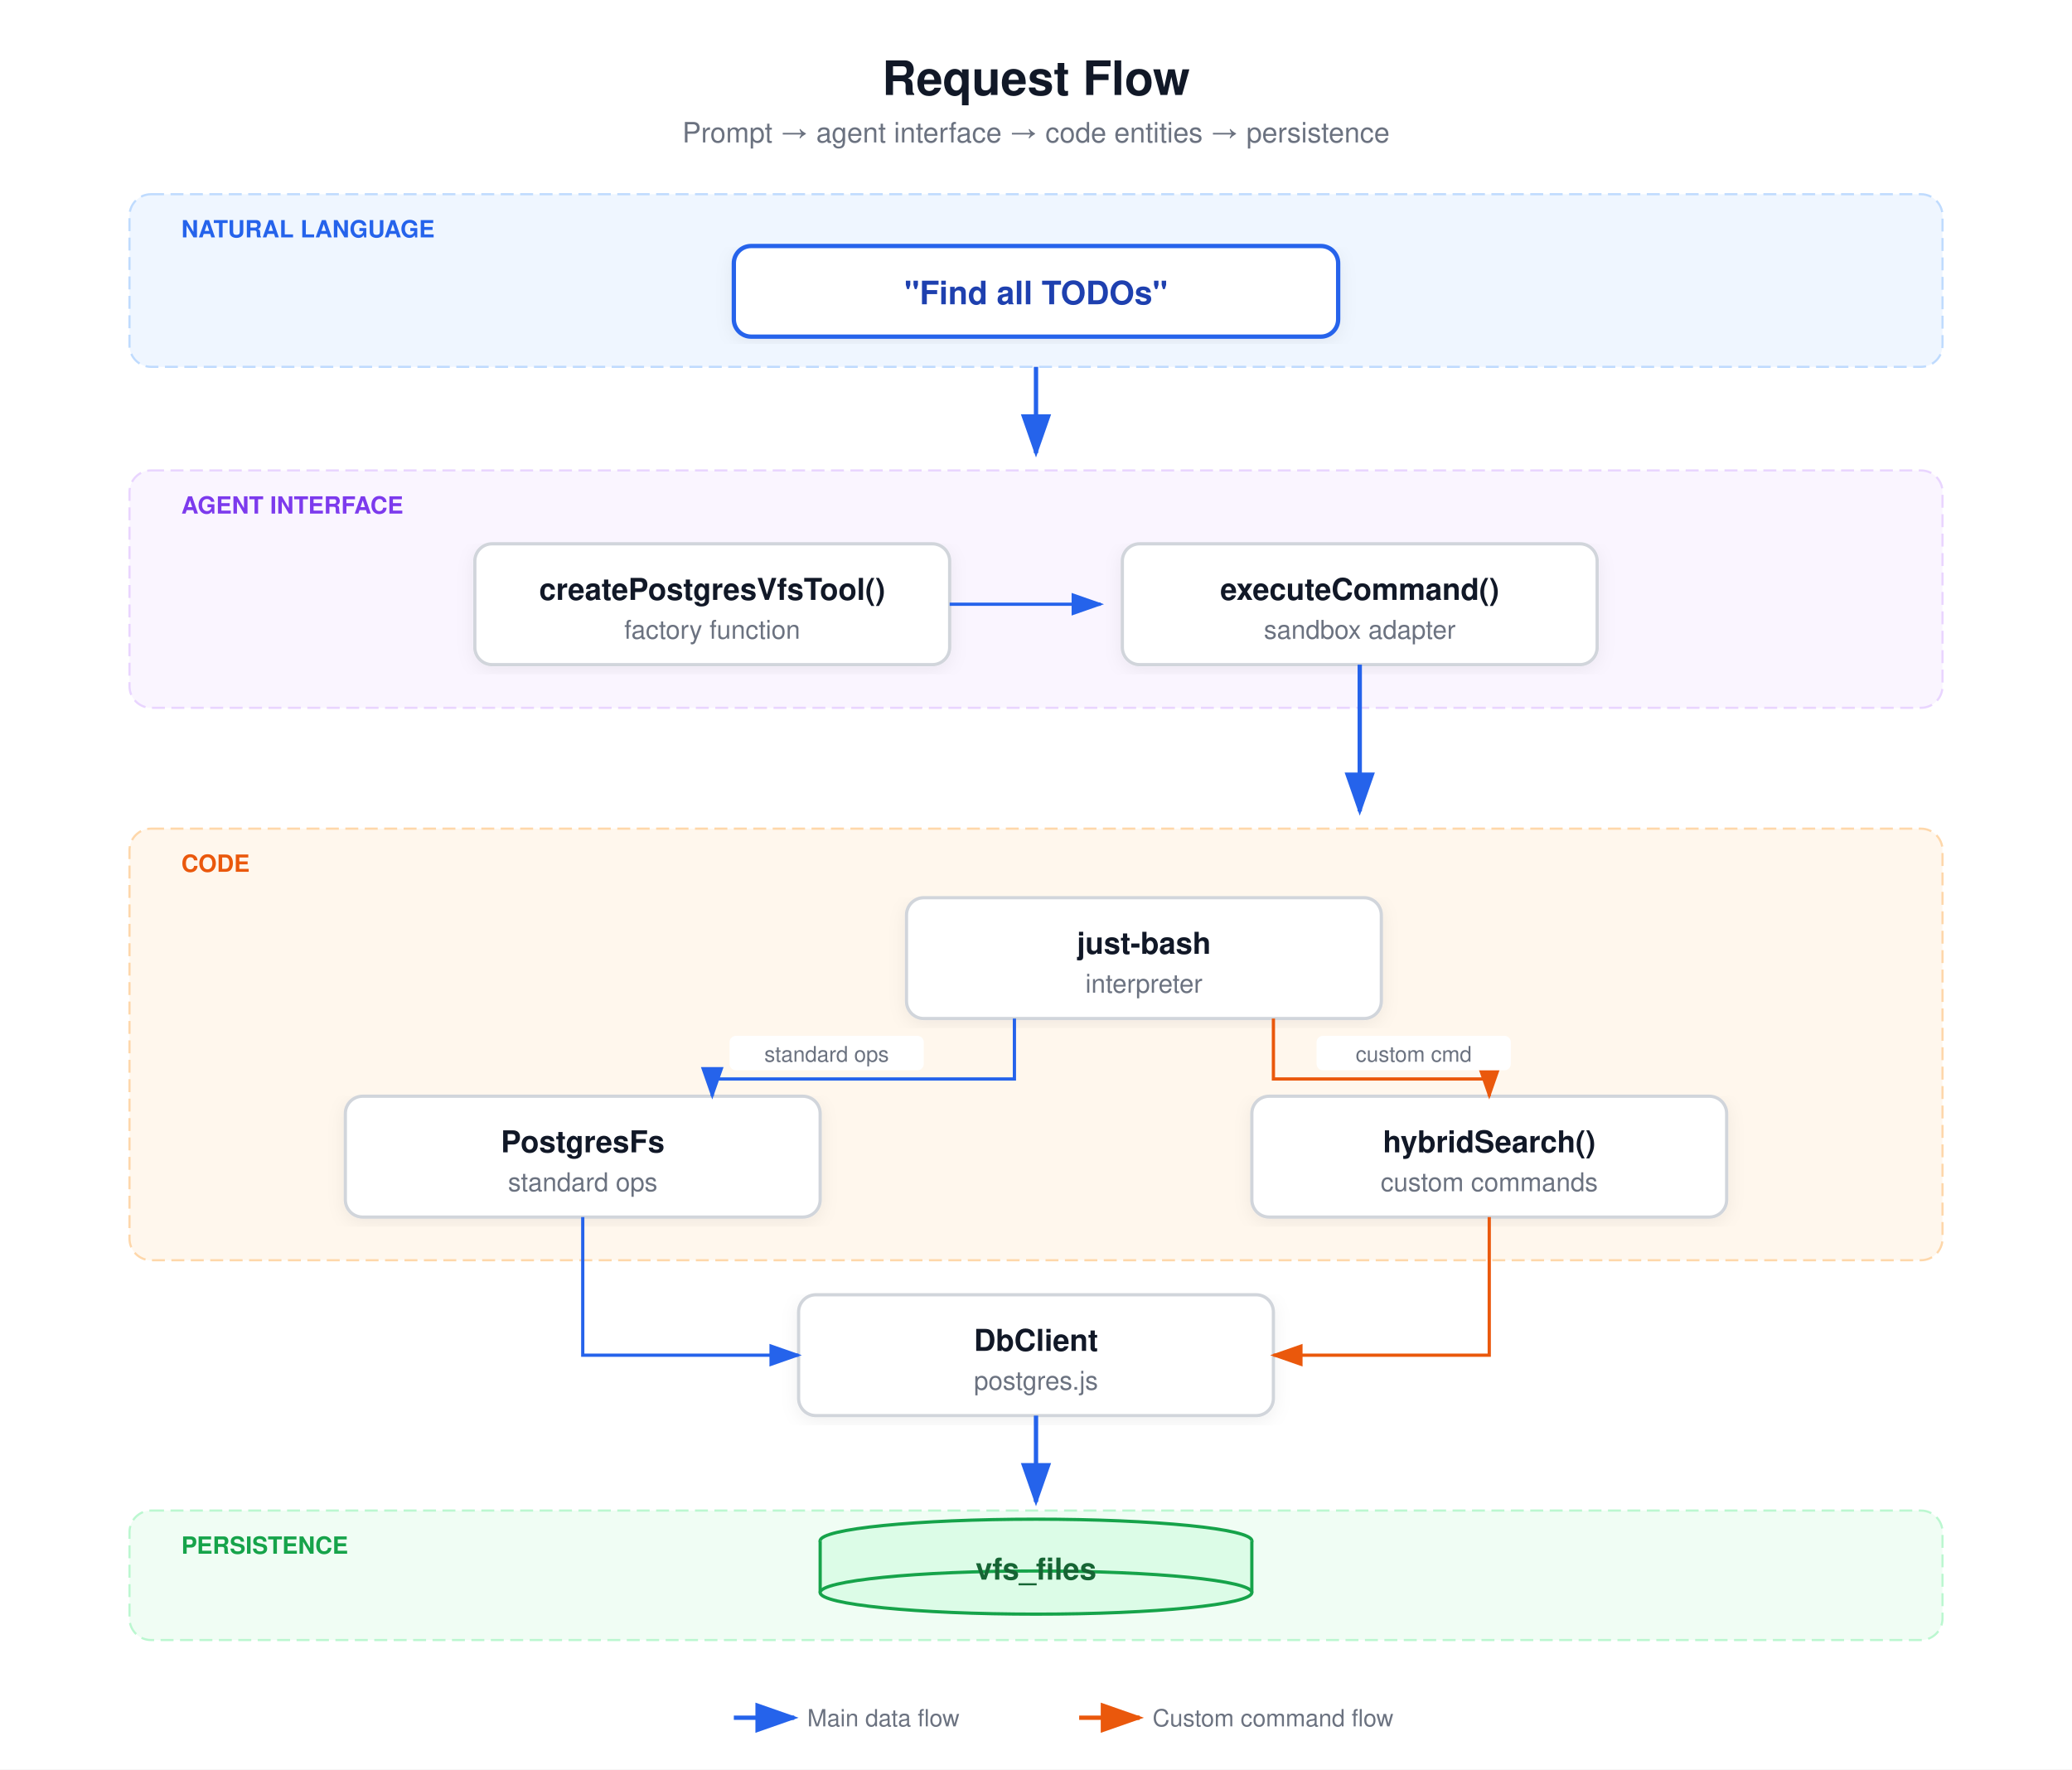
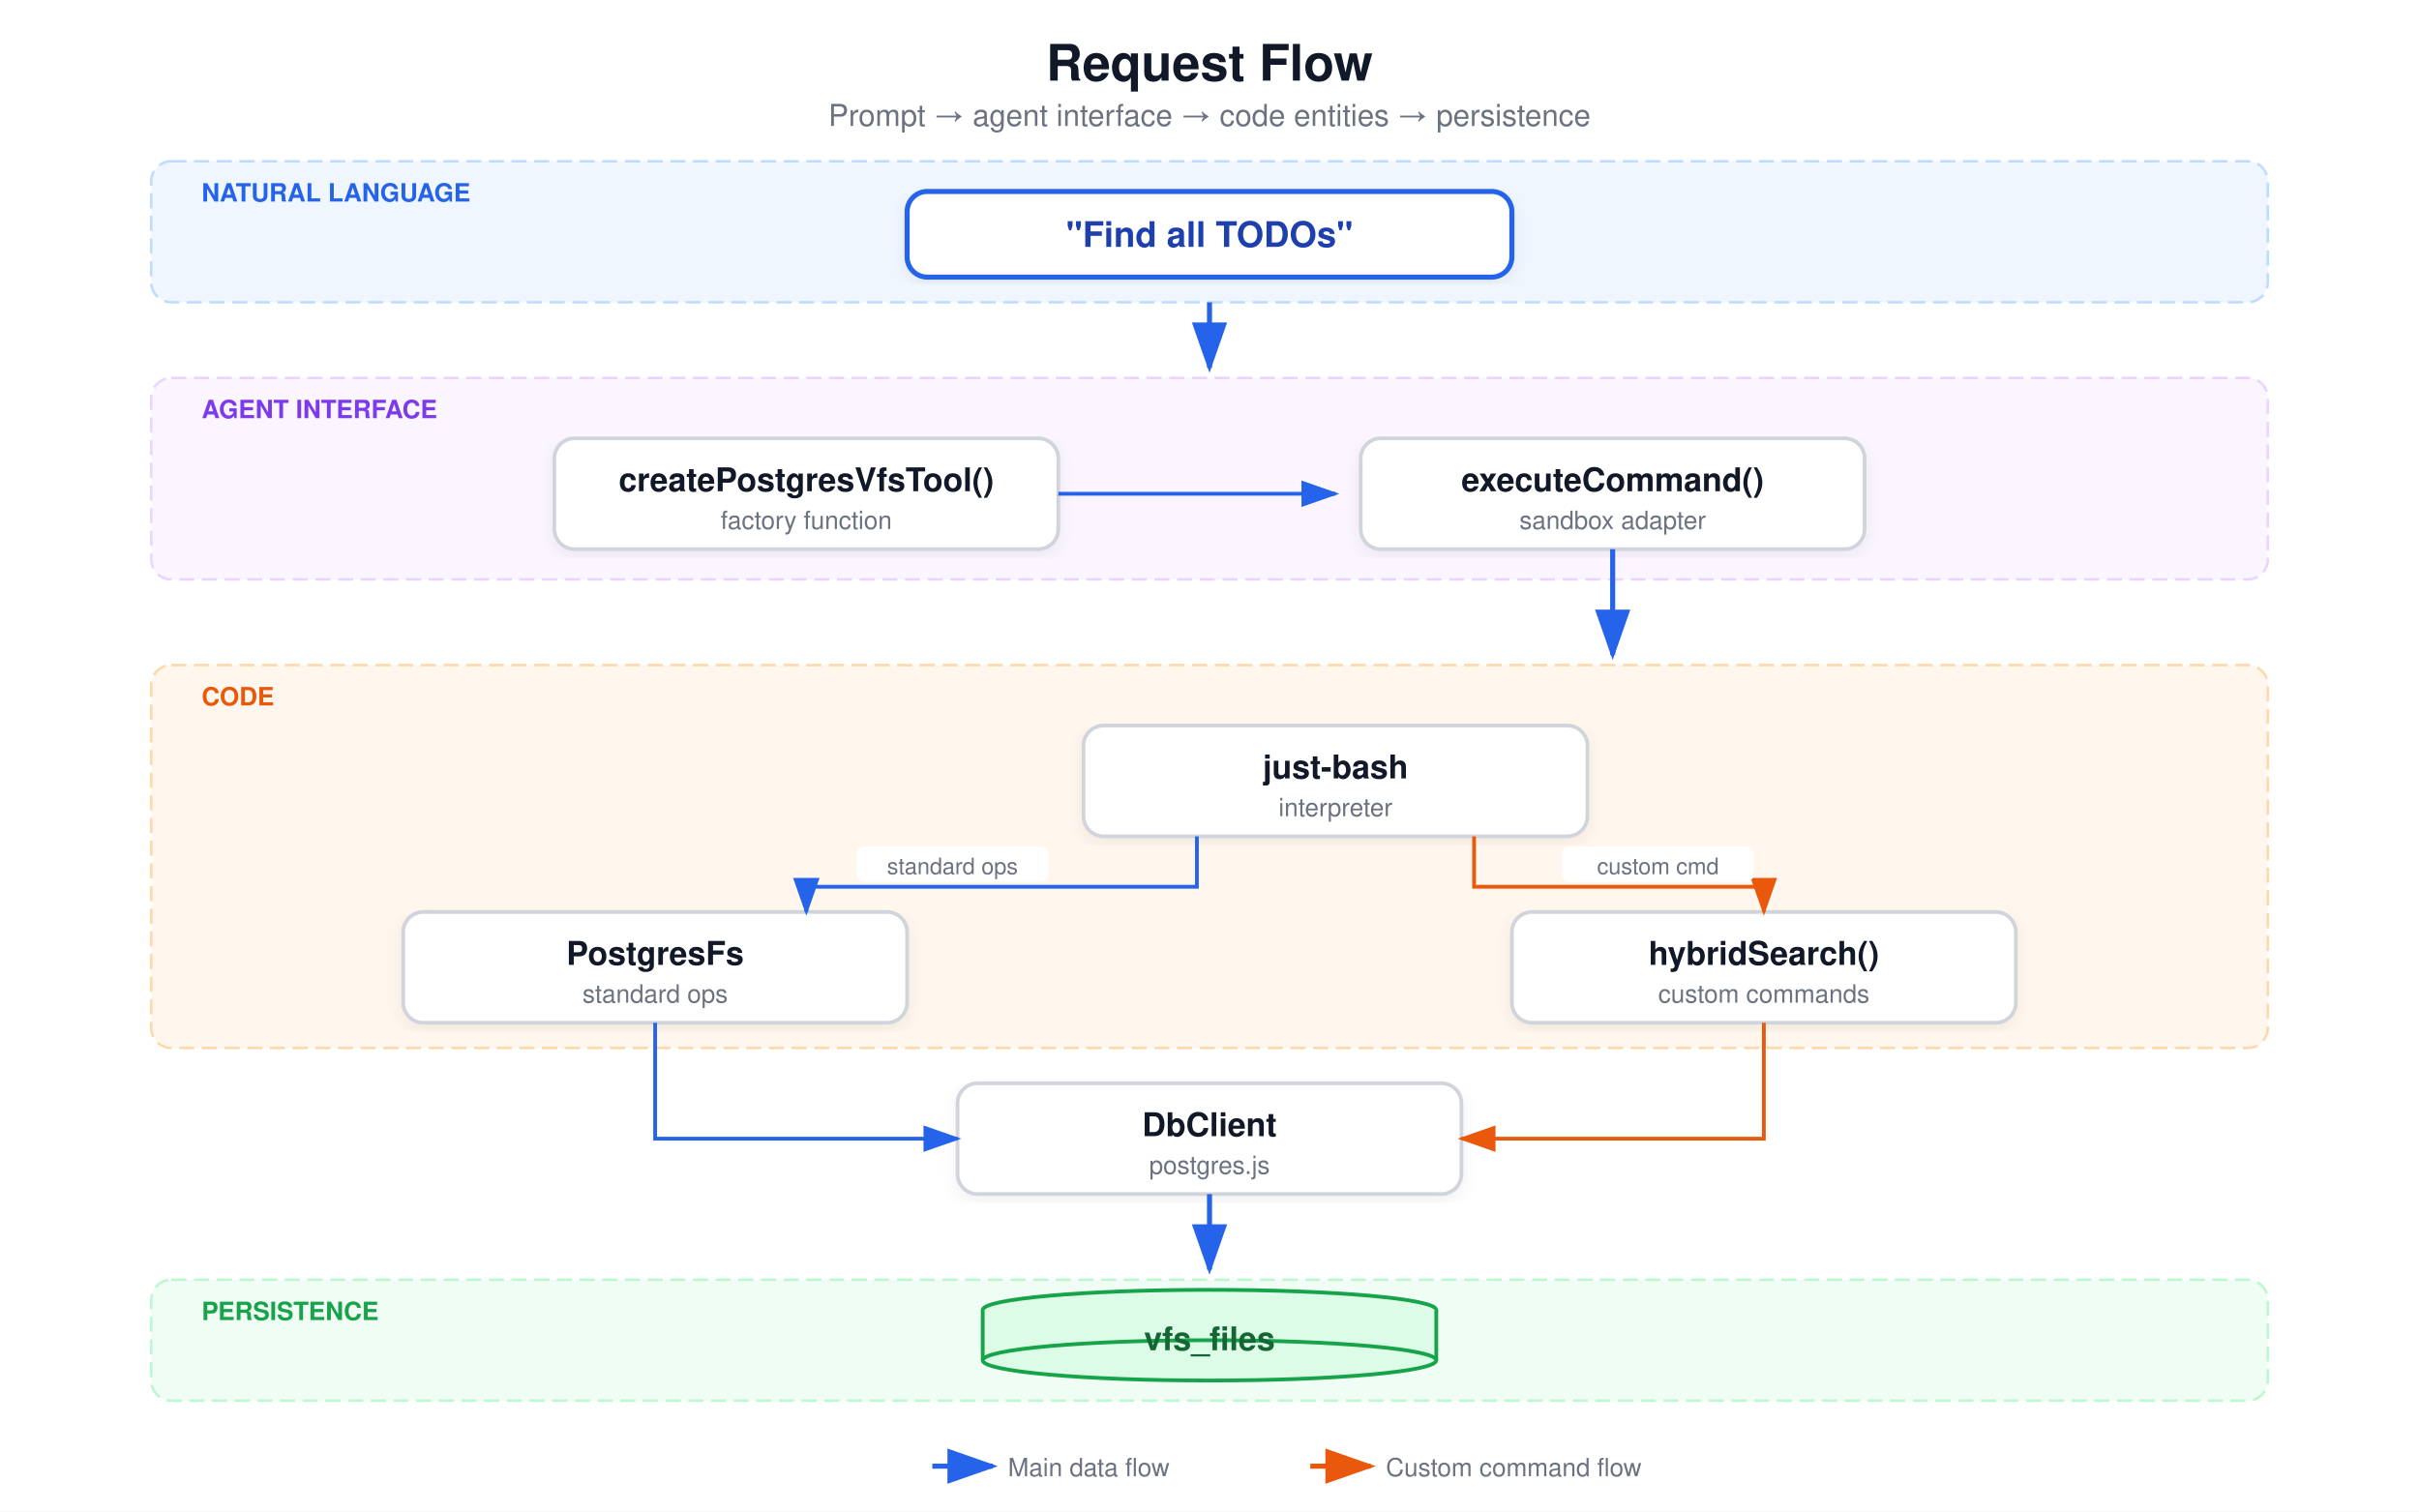
- <svg xmlns="http://www.w3.org/2000/svg" viewBox="0 0 960 820" width="960" height="820">
+ <svg xmlns="http://www.w3.org/2000/svg" viewBox="0 0 960 600" width="960" height="600">
  <style>
    text { font-family: 'Helvetica Neue', Helvetica, Arial, 'PingFang SC', 'Microsoft YaHei', sans-serif; }
  </style>
  <defs>
    <marker id="arrow-blue" markerWidth="10" markerHeight="7" refX="9" refY="3.5" orient="auto">
      <polygon points="0 0, 10 3.5, 0 7" fill="#2563eb" />
    </marker>
    <marker id="arrow-orange" markerWidth="10" markerHeight="7" refX="9" refY="3.5" orient="auto">
      <polygon points="0 0, 10 3.5, 0 7" fill="#ea580c" />
    </marker>
    <filter id="shadow" x="-4%" y="-4%" width="108%" height="112%">
-       <feDropShadow dx="0" dy="2" stdDeviation="4" flood-color="#000000" flood-opacity="0.06" />
+       <feDropShadow dx="0" dy="2" stdDeviation="3" flood-color="#000000" flood-opacity="0.06" />
    </filter>
  </defs>
-   <rect width="960" height="820" fill="#ffffff" />
-   <text x="480" y="44" text-anchor="middle" font-size="22" font-weight="700" fill="#111827">Request Flow</text>
-   <text x="480" y="66" text-anchor="middle" font-size="13" fill="#6b7280">Prompt → agent interface → code entities → persistence</text>
-   <rect x="60" y="90" width="840" height="80" rx="10" ry="10" fill="#eff6ff" stroke="#bfdbfe" stroke-width="1" stroke-dasharray="6,3" />
-   <text x="84" y="110" font-size="11" font-weight="600" fill="#2563eb">NATURAL LANGUAGE</text>
-   <rect x="340" y="114" width="280" height="42" rx="8" ry="8" fill="#ffffff" stroke="#2563eb" stroke-width="2" filter="url(#shadow)" />
-   <text x="480" y="141" text-anchor="middle" font-size="15" font-weight="600" fill="#1e40af">"Find all TODOs"</text>
-   <line x1="480" y1="170" x2="480" y2="210" stroke="#2563eb" stroke-width="2" marker-end="url(#arrow-blue)" />
-   <rect x="60" y="218" width="840" height="110" rx="10" ry="10" fill="#faf5ff" stroke="#e9d5ff" stroke-width="1" stroke-dasharray="6,3" />
-   <text x="84" y="238" font-size="11" font-weight="600" fill="#7c3aed">AGENT INTERFACE</text>
-   <rect x="220" y="252" width="220" height="56" rx="8" ry="8" fill="#ffffff" stroke="#d1d5db" stroke-width="1.5" filter="url(#shadow)" />
-   <text x="330" y="278" text-anchor="middle" font-size="14" font-weight="600" fill="#111827">createPostgresVfsTool()</text>
-   <text x="330" y="296" text-anchor="middle" font-size="12" fill="#6b7280">factory function</text>
-   <rect x="520" y="252" width="220" height="56" rx="8" ry="8" fill="#ffffff" stroke="#d1d5db" stroke-width="1.5" filter="url(#shadow)" />
-   <text x="630" y="278" text-anchor="middle" font-size="14" font-weight="600" fill="#111827">executeCommand()</text>
-   <text x="630" y="296" text-anchor="middle" font-size="12" fill="#6b7280">sandbox adapter</text>
-   <line x1="440" y1="280" x2="510" y2="280" stroke="#2563eb" stroke-width="1.5" marker-end="url(#arrow-blue)" />
-   <line x1="630" y1="308" x2="630" y2="376" stroke="#2563eb" stroke-width="2" marker-end="url(#arrow-blue)" />
-   <rect x="60" y="384" width="840" height="200" rx="10" ry="10" fill="#fff7ed" stroke="#fed7aa" stroke-width="1" stroke-dasharray="6,3" />
-   <text x="84" y="404" font-size="11" font-weight="600" fill="#ea580c">CODE</text>
-   <rect x="420" y="416" width="220" height="56" rx="8" ry="8" fill="#ffffff" stroke="#d1d5db" stroke-width="1.5" filter="url(#shadow)" />
-   <text x="530" y="442" text-anchor="middle" font-size="14" font-weight="600" fill="#111827">just-bash</text>
-   <text x="530" y="460" text-anchor="middle" font-size="12" fill="#6b7280">interpreter</text>
-   <rect x="160" y="508" width="220" height="56" rx="8" ry="8" fill="#ffffff" stroke="#d1d5db" stroke-width="1.5" filter="url(#shadow)" />
-   <text x="270" y="534" text-anchor="middle" font-size="14" font-weight="600" fill="#111827">PostgresFs</text>
-   <text x="270" y="552" text-anchor="middle" font-size="12" fill="#6b7280">standard ops</text>
-   <rect x="580" y="508" width="220" height="56" rx="8" ry="8" fill="#ffffff" stroke="#d1d5db" stroke-width="1.5" filter="url(#shadow)" />
-   <text x="690" y="534" text-anchor="middle" font-size="14" font-weight="600" fill="#111827">hybridSearch()</text>
-   <text x="690" y="552" text-anchor="middle" font-size="12" fill="#6b7280">custom commands</text>
-   <path d="M 470,472 L 470,500 L 330,500 L 330,508" stroke="#2563eb" stroke-width="1.5" fill="none" marker-end="url(#arrow-blue)" />
-   <rect x="338" y="480" width="90" height="16" rx="3" fill="#ffffff" />
-   <text x="383" y="492" text-anchor="middle" font-size="10" fill="#6b7280">standard ops</text>
-   <path d="M 590,472 L 590,500 L 690,500 L 690,508" stroke="#ea580c" stroke-width="1.5" fill="none" marker-end="url(#arrow-orange)" />
-   <rect x="610" y="480" width="90" height="16" rx="3" fill="#ffffff" />
-   <text x="655" y="492" text-anchor="middle" font-size="10" fill="#6b7280">custom cmd</text>
-   <rect x="370" y="600" width="220" height="56" rx="8" ry="8" fill="#ffffff" stroke="#d1d5db" stroke-width="1.5" filter="url(#shadow)" />
-   <text x="480" y="626" text-anchor="middle" font-size="14" font-weight="600" fill="#111827">DbClient</text>
-   <text x="480" y="644" text-anchor="middle" font-size="12" fill="#6b7280">postgres.js</text>
-   <path d="M 270,564 L 270,628 L 370,628" stroke="#2563eb" stroke-width="1.5" fill="none" marker-end="url(#arrow-blue)" />
-   <path d="M 690,564 L 690,628 L 590,628" stroke="#ea580c" stroke-width="1.5" fill="none" marker-end="url(#arrow-orange)" />
-   <line x1="480" y1="656" x2="480" y2="696" stroke="#2563eb" stroke-width="2" marker-end="url(#arrow-blue)" />
-   <rect x="60" y="700" width="840" height="60" rx="10" ry="10" fill="#f0fdf4" stroke="#bbf7d0" stroke-width="1" stroke-dasharray="6,3" />
-   <text x="84" y="720" font-size="11" font-weight="600" fill="#16a34a">PERSISTENCE</text>
-   <ellipse cx="480" cy="714" rx="100" ry="10" fill="#dcfce7" stroke="#16a34a" stroke-width="1.5" />
-   <rect x="380" y="714" width="200" height="24" fill="#dcfce7" stroke="none" />
-   <line x1="380" y1="714" x2="380" y2="738" stroke="#16a34a" stroke-width="1.5" />
-   <line x1="580" y1="714" x2="580" y2="738" stroke="#16a34a" stroke-width="1.5" />
-   <ellipse cx="480" cy="738" rx="100" ry="10" fill="#dcfce7" stroke="#16a34a" stroke-width="1.5" />
-   <text x="480" y="732" text-anchor="middle" font-size="14" font-weight="600" fill="#166534">vfs_files</text>
-   <g transform="translate(340, 796)">
-     <line x1="0" y1="0" x2="28" y2="0" stroke="#2563eb" stroke-width="2" marker-end="url(#arrow-blue)" />
-     <text x="34" y="4" font-size="11" fill="#6b7280">Main data flow</text>
-     <line x1="160" y1="0" x2="188" y2="0" stroke="#ea580c" stroke-width="2" marker-end="url(#arrow-orange)" />
-     <text x="194" y="4" font-size="11" fill="#6b7280">Custom command flow</text>
+   <rect width="960" height="600" fill="#ffffff" />
+   <text x="480" y="32" text-anchor="middle" font-size="20" font-weight="700" fill="#111827">Request Flow</text>
+   <text x="480" y="50" text-anchor="middle" font-size="12" fill="#6b7280">Prompt → agent interface → code entities → persistence</text>
+   <rect x="60" y="64" width="840" height="56" rx="8" ry="8" fill="#eff6ff" stroke="#bfdbfe" stroke-width="1" stroke-dasharray="6,3" />
+   <text x="80" y="80" font-size="10" font-weight="600" fill="#2563eb">NATURAL LANGUAGE</text>
+   <rect x="360" y="76" width="240" height="34" rx="8" ry="8" fill="#ffffff" stroke="#2563eb" stroke-width="2" filter="url(#shadow)" />
+   <text x="480" y="98" text-anchor="middle" font-size="14" font-weight="600" fill="#1e40af">"Find all TODOs"</text>
+   <line x1="480" y1="120" x2="480" y2="146" stroke="#2563eb" stroke-width="2" marker-end="url(#arrow-blue)" />
+   <rect x="60" y="150" width="840" height="80" rx="8" ry="8" fill="#faf5ff" stroke="#e9d5ff" stroke-width="1" stroke-dasharray="6,3" />
+   <text x="80" y="166" font-size="10" font-weight="600" fill="#7c3aed">AGENT INTERFACE</text>
+   <rect x="220" y="174" width="200" height="44" rx="8" ry="8" fill="#ffffff" stroke="#d1d5db" stroke-width="1.5" filter="url(#shadow)" />
+   <text x="320" y="195" text-anchor="middle" font-size="13" font-weight="600" fill="#111827">createPostgresVfsTool()</text>
+   <text x="320" y="210" text-anchor="middle" font-size="10" fill="#6b7280">factory function</text>
+   <rect x="540" y="174" width="200" height="44" rx="8" ry="8" fill="#ffffff" stroke="#d1d5db" stroke-width="1.5" filter="url(#shadow)" />
+   <text x="640" y="195" text-anchor="middle" font-size="13" font-weight="600" fill="#111827">executeCommand()</text>
+   <text x="640" y="210" text-anchor="middle" font-size="10" fill="#6b7280">sandbox adapter</text>
+   <line x1="420" y1="196" x2="530" y2="196" stroke="#2563eb" stroke-width="1.5" marker-end="url(#arrow-blue)" />
+   <line x1="640" y1="218" x2="640" y2="260" stroke="#2563eb" stroke-width="2" marker-end="url(#arrow-blue)" />
+   <rect x="60" y="264" width="840" height="152" rx="8" ry="8" fill="#fff7ed" stroke="#fed7aa" stroke-width="1" stroke-dasharray="6,3" />
+   <text x="80" y="280" font-size="10" font-weight="600" fill="#ea580c">CODE</text>
+   <rect x="430" y="288" width="200" height="44" rx="8" ry="8" fill="#ffffff" stroke="#d1d5db" stroke-width="1.5" filter="url(#shadow)" />
+   <text x="530" y="309" text-anchor="middle" font-size="13" font-weight="600" fill="#111827">just-bash</text>
+   <text x="530" y="324" text-anchor="middle" font-size="10" fill="#6b7280">interpreter</text>
+   <rect x="160" y="362" width="200" height="44" rx="8" ry="8" fill="#ffffff" stroke="#d1d5db" stroke-width="1.5" filter="url(#shadow)" />
+   <text x="260" y="383" text-anchor="middle" font-size="13" font-weight="600" fill="#111827">PostgresFs</text>
+   <text x="260" y="398" text-anchor="middle" font-size="10" fill="#6b7280">standard ops</text>
+   <rect x="600" y="362" width="200" height="44" rx="8" ry="8" fill="#ffffff" stroke="#d1d5db" stroke-width="1.5" filter="url(#shadow)" />
+   <text x="700" y="383" text-anchor="middle" font-size="13" font-weight="600" fill="#111827">hybridSearch()</text>
+   <text x="700" y="398" text-anchor="middle" font-size="10" fill="#6b7280">custom commands</text>
+   <path d="M 475,332 L 475,352 L 320,352 L 320,362" stroke="#2563eb" stroke-width="1.5" fill="none" marker-end="url(#arrow-blue)" />
+   <rect x="340" y="336" width="76" height="14" rx="3" fill="#ffffff" />
+   <text x="378" y="347" text-anchor="middle" font-size="9" fill="#6b7280">standard ops</text>
+   <path d="M 585,332 L 585,352 L 700,352 L 700,362" stroke="#ea580c" stroke-width="1.5" fill="none" marker-end="url(#arrow-orange)" />
+   <rect x="620" y="336" width="76" height="14" rx="3" fill="#ffffff" />
+   <text x="658" y="347" text-anchor="middle" font-size="9" fill="#6b7280">custom cmd</text>
+   <rect x="380" y="430" width="200" height="44" rx="8" ry="8" fill="#ffffff" stroke="#d1d5db" stroke-width="1.5" filter="url(#shadow)" />
+   <text x="480" y="451" text-anchor="middle" font-size="13" font-weight="600" fill="#111827">DbClient</text>
+   <text x="480" y="466" text-anchor="middle" font-size="10" fill="#6b7280">postgres.js</text>
+   <path d="M 260,406 L 260,452 L 380,452" stroke="#2563eb" stroke-width="1.5" fill="none" marker-end="url(#arrow-blue)" />
+   <path d="M 700,406 L 700,452 L 580,452" stroke="#ea580c" stroke-width="1.5" fill="none" marker-end="url(#arrow-orange)" />
+   <line x1="480" y1="474" x2="480" y2="504" stroke="#2563eb" stroke-width="2" marker-end="url(#arrow-blue)" />
+   <rect x="60" y="508" width="840" height="48" rx="8" ry="8" fill="#f0fdf4" stroke="#bbf7d0" stroke-width="1" stroke-dasharray="6,3" />
+   <text x="80" y="524" font-size="10" font-weight="600" fill="#16a34a">PERSISTENCE</text>
+   <ellipse cx="480" cy="520" rx="90" ry="8" fill="#dcfce7" stroke="#16a34a" stroke-width="1.5" />
+   <rect x="390" y="520" width="180" height="20" fill="#dcfce7" stroke="none" />
+   <line x1="390" y1="520" x2="390" y2="540" stroke="#16a34a" stroke-width="1.5" />
+   <line x1="570" y1="520" x2="570" y2="540" stroke="#16a34a" stroke-width="1.5" />
+   <ellipse cx="480" cy="540" rx="90" ry="8" fill="#dcfce7" stroke="#16a34a" stroke-width="1.5" />
+   <text x="480" y="536" text-anchor="middle" font-size="13" font-weight="600" fill="#166534">vfs_files</text>
+   <g transform="translate(370, 582)">
+     <line x1="0" y1="0" x2="24" y2="0" stroke="#2563eb" stroke-width="2" marker-end="url(#arrow-blue)" />
+     <text x="30" y="4" font-size="10" fill="#6b7280">Main data flow</text>
+     <line x1="150" y1="0" x2="174" y2="0" stroke="#ea580c" stroke-width="2" marker-end="url(#arrow-orange)" />
+     <text x="180" y="4" font-size="10" fill="#6b7280">Custom command flow</text>
  </g>
</svg>
